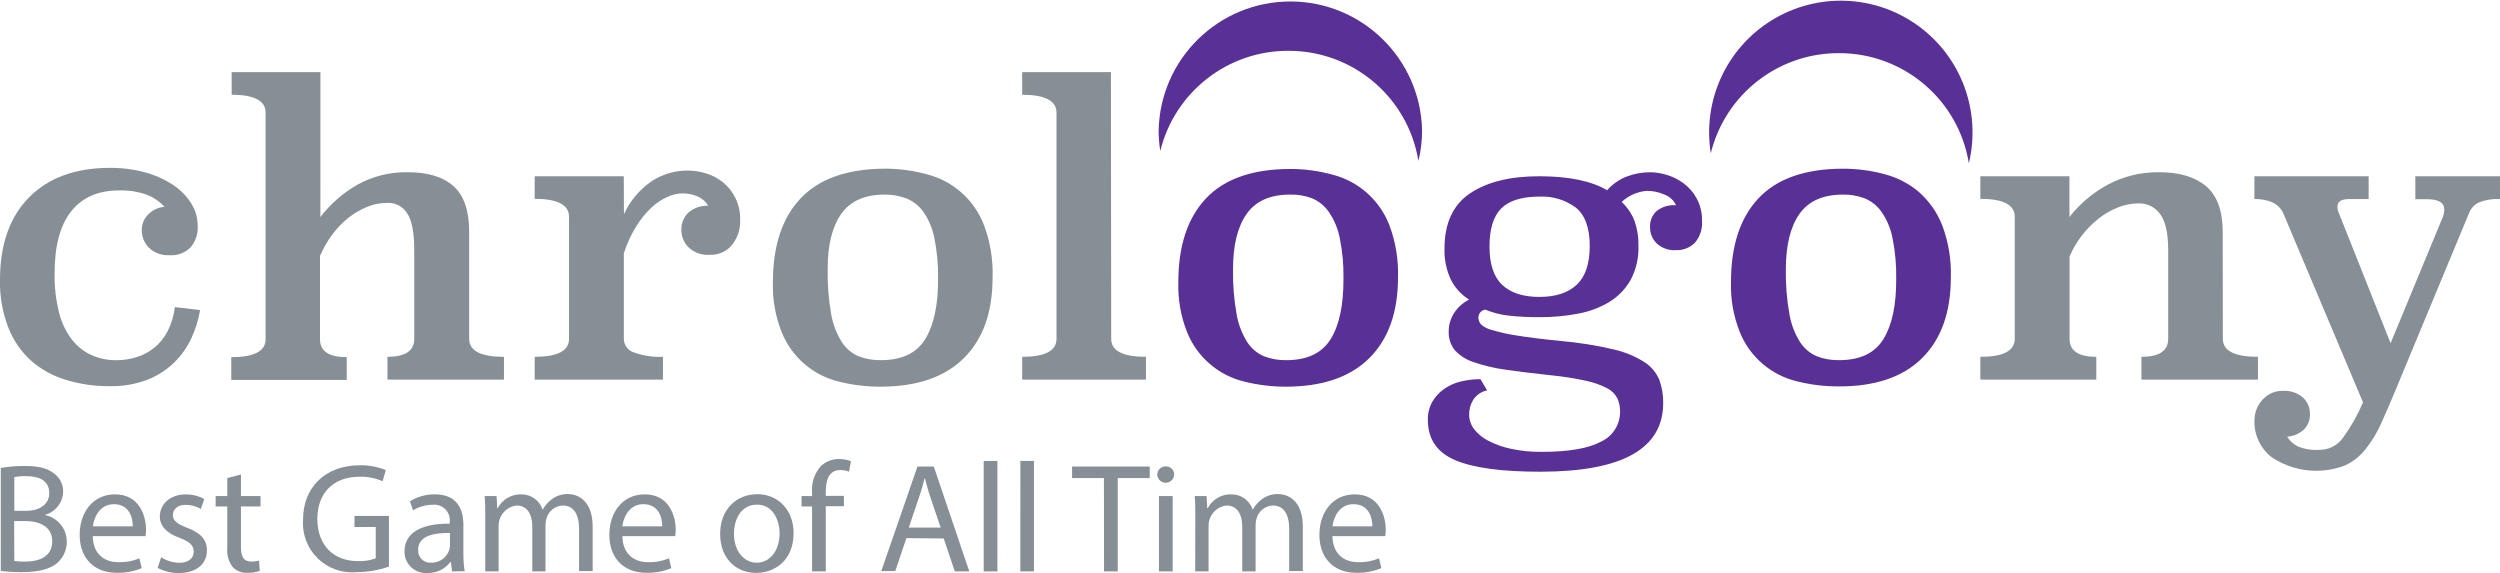
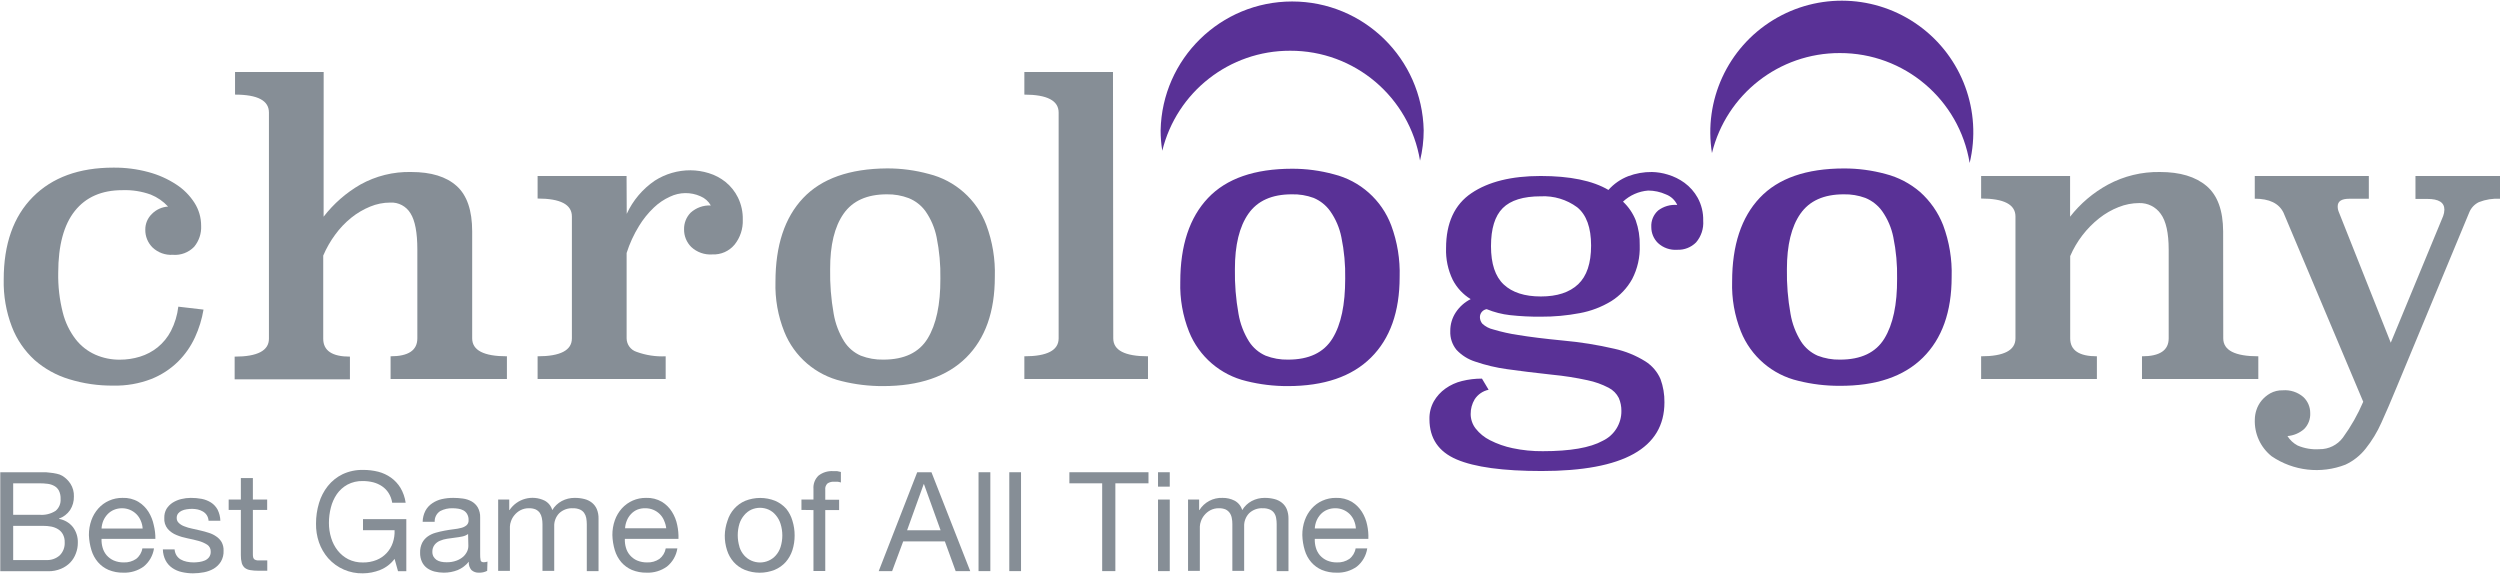
- <svg xmlns="http://www.w3.org/2000/svg" id="Layer_1" data-name="Layer 1" viewBox="0 0 450.64 103.27">
+ <svg xmlns="http://www.w3.org/2000/svg" id="Layer_1" data-name="Layer 1" viewBox="0 0 451.31 103.5">
  <defs>
    <style>.cls-1{fill:#868e96;}.cls-2{fill:#593196;}</style>
  </defs>
-   <path class="cls-1" d="M36.69,55.89a19.82,19.82,0,0,1-1.54,5,15,15,0,0,1-3.06,4.39,14.58,14.58,0,0,1-4.83,3.14,17.92,17.92,0,0,1-6.84,1.19,26.1,26.1,0,0,1-8-1.16A16.87,16.87,0,0,1,6.2,65,15.79,15.79,0,0,1,2.1,59,22.45,22.45,0,0,1,.62,50.46q0-9.6,5.26-14.9t14.54-5.3a23.35,23.35,0,0,1,6.34.81,17.24,17.24,0,0,1,5,2.23,11,11,0,0,1,3.31,3.33,7.66,7.66,0,0,1,1.19,4.14A5.52,5.52,0,0,1,35,44.55,4.81,4.81,0,0,1,31.15,46a4.87,4.87,0,0,1-3.67-1.33,4.42,4.42,0,0,1-1.3-3.21,3.88,3.88,0,0,1,1.19-2.84,4.49,4.49,0,0,1,2.92-1.33,8.63,8.63,0,0,0-3.12-2.16,13.58,13.58,0,0,0-5.13-.8q-5.59,0-8.58,3.75t-3,11.16a27.17,27.17,0,0,0,.82,7.16,13.11,13.11,0,0,0,2.34,4.86,9.25,9.25,0,0,0,3.55,2.77,10.69,10.69,0,0,0,4.42.9,12.26,12.26,0,0,0,3.62-.54,9.56,9.56,0,0,0,3.2-1.69,9.39,9.39,0,0,0,2.4-2.95,12.9,12.9,0,0,0,1.33-4.39Z" transform="translate(-0.62 0)" />
-   <path class="cls-1" d="M58.37,39.12A22.65,22.65,0,0,1,65,33.32a18,18,0,0,1,9.18-2.27q5.4,0,8.2,2.52c1.88,1.68,2.81,4.42,2.81,8.21v19.3q0,3.24,6.27,3.24v4.1h-21v-4.1q4.83,0,4.83-3.24V45c0-3-.41-5.18-1.23-6.48a4,4,0,0,0-3.67-1.95,9.49,9.49,0,0,0-3.63.73,13.77,13.77,0,0,0-3.39,2,16,16,0,0,0-2.91,3.06,18.65,18.65,0,0,0-2.16,3.78v15c0,2.16,1.6,3.24,4.82,3.24v4.1H42.31v-4.1q6.19,0,6.19-3.24V20.32c0-2.15-2-3.24-6.12-3.24V13h16Z" transform="translate(-0.62 0)" />
-   <path class="cls-1" d="M113.09,38.61a14.64,14.64,0,0,1,5.07-6,11.9,11.9,0,0,1,6.45-1.87,11.33,11.33,0,0,1,3.27.51,9,9,0,0,1,3.06,1.61,8.38,8.38,0,0,1,2.23,2.8,8.67,8.67,0,0,1,.87,4,6.78,6.78,0,0,1-1.48,4.5,4.91,4.91,0,0,1-4,1.77,5.07,5.07,0,0,1-3.82-1.34,4.42,4.42,0,0,1-1.3-3.2,4.16,4.16,0,0,1,1.19-3,5.08,5.08,0,0,1,3.64-1.3,3.83,3.83,0,0,0-1.87-1.66,6.53,6.53,0,0,0-5.51.08A10.36,10.36,0,0,0,118,37.46a16.15,16.15,0,0,0-2.7,3.35,21.9,21.9,0,0,0-2.23,4.86V61.08a2.58,2.58,0,0,0,1.8,2.44,13.46,13.46,0,0,0,5.25.8v4.1H97v-4.1q6.19,0,6.19-3.24v-22q0-3.24-6.19-3.24V31.77h16.06Z" transform="translate(-0.62 0)" />
-   <path class="cls-1" d="M179.54,50q0,9.42-5.18,14.56t-15.05,5.14a30.41,30.41,0,0,1-7.42-.9,14.81,14.81,0,0,1-10.36-8.92,22.43,22.43,0,0,1-1.59-9q0-9.85,5-15.13T160.1,30.4a28.33,28.33,0,0,1,7.52,1A14.94,14.94,0,0,1,178,40.61,24.57,24.57,0,0,1,179.54,50ZM160.06,35.08q-5.37,0-7.82,3.5t-2.43,10a41.7,41.7,0,0,0,.64,8.07,13.9,13.9,0,0,0,1.9,5,6.83,6.83,0,0,0,3,2.56,10.7,10.7,0,0,0,4.06.71q5.67,0,8-3.81t2.3-10.8a34.41,34.41,0,0,0-.68-7.49,12.55,12.55,0,0,0-2-4.68A6.94,6.94,0,0,0,164,35.77,10.59,10.59,0,0,0,160.06,35.08Z" transform="translate(-0.62 0)" />
-   <path class="cls-1" d="M200.92,61.08q0,3.24,6.27,3.24v4.1H184.87v-4.1q6.19,0,6.19-3.24V20.32c0-2.15-2.06-3.24-6.19-3.24V13h16Z" transform="translate(-0.62 0)" />
-   <path class="cls-2" d="M252.62,50q0,9.42-5.18,14.56t-15.05,5.14a30.41,30.41,0,0,1-7.42-.9,14.85,14.85,0,0,1-10.37-8.92,22.62,22.62,0,0,1-1.58-9q0-9.85,5-15.13t15.19-5.29a28.33,28.33,0,0,1,7.52,1,14.94,14.94,0,0,1,10.37,9.23A24.57,24.57,0,0,1,252.62,50ZM233.14,35.08q-5.37,0-7.82,3.5t-2.44,10a41.6,41.6,0,0,0,.65,8.07,13.71,13.71,0,0,0,1.9,5,6.83,6.83,0,0,0,3,2.56,10.66,10.66,0,0,0,4.06.71c3.77,0,6.43-1.27,8-3.81s2.3-6.14,2.3-10.8a33.72,33.72,0,0,0-.69-7.49,12.38,12.38,0,0,0-2-4.68,7,7,0,0,0-3-2.41A10.59,10.59,0,0,0,233.14,35.08Z" transform="translate(-0.62 0)" />
-   <path class="cls-2" d="M268.68,70.36a4,4,0,0,0-2.52,1.73,5.1,5.1,0,0,0-.72,2.67,4.3,4.3,0,0,0,.89,2.59,7.6,7.6,0,0,0,2.6,2.12,16.19,16.19,0,0,0,4.1,1.44,25,25,0,0,0,5.44.54q7.41,0,10.8-1.87a5.89,5.89,0,0,0,3.38-5.4,5.72,5.72,0,0,0-.47-2.34A4.19,4.19,0,0,0,290.35,70a14.69,14.69,0,0,0-3.82-1.36,54.17,54.17,0,0,0-6.41-1q-4.68-.51-8.13-1a30.48,30.48,0,0,1-5.73-1.36,7.88,7.88,0,0,1-3.38-2.13,5,5,0,0,1-1.12-3.38,6,6,0,0,1,1-3.39A7,7,0,0,1,265.44,54a8.85,8.85,0,0,1-3.24-3.49A12.14,12.14,0,0,1,261,44.8c0-4.55,1.53-7.87,4.58-9.93s7.21-3.1,12.49-3.1,9.4.84,12.24,2.52a9.25,9.25,0,0,1,3.56-2.48,11.8,11.8,0,0,1,4.29-.76,10.38,10.38,0,0,1,2.88.47,9.89,9.89,0,0,1,3,1.48,8.37,8.37,0,0,1,2.38,2.7,8.18,8.18,0,0,1,1,4.14,5.43,5.43,0,0,1-1.29,3.92,4.53,4.53,0,0,1-3.39,1.33,4.62,4.62,0,0,1-3.49-1.22A4,4,0,0,1,298.05,41a3.72,3.72,0,0,1,1.23-3A5,5,0,0,1,302.73,37a3.66,3.66,0,0,0-2.05-1.91,7.78,7.78,0,0,0-3.2-.69,7.5,7.5,0,0,0-4.54,2,9.38,9.38,0,0,1,2.3,3.38,12.68,12.68,0,0,1,.72,4.54,12.28,12.28,0,0,1-1.36,6.05,11,11,0,0,1-3.79,4,16.77,16.77,0,0,1-5.68,2.16,36.42,36.42,0,0,1-7,.64,47.08,47.08,0,0,1-5.58-.28,15.62,15.62,0,0,1-4.22-1.08,1.45,1.45,0,0,0-1.22,1.44,1.88,1.88,0,0,0,.43,1.18,4.33,4.33,0,0,0,2,1.05,31.94,31.94,0,0,0,4.5,1c2,.33,4.69.67,8.1,1a67.28,67.28,0,0,1,9.25,1.48,17.85,17.85,0,0,1,5.58,2.27,7.12,7.12,0,0,1,2.74,3.2,11.72,11.72,0,0,1,.71,4.21q0,12.39-22.17,12.39-10.44,0-15.34-2.09T258,75.69a6.32,6.32,0,0,1,.79-3.24,7.29,7.29,0,0,1,2.09-2.3,8.61,8.61,0,0,1,3-1.37,14.67,14.67,0,0,1,3.6-.43Zm9.43-34.92q-4.75,0-6.88,2.13c-1.42,1.42-2.12,3.71-2.12,6.87s.76,5.48,2.3,6.92,3.77,2.16,6.7,2.16,5.17-.73,6.73-2.2,2.34-3.78,2.34-7-.84-5.56-2.52-6.91A10.2,10.2,0,0,0,278.11,35.44Z" transform="translate(-0.62 0)" />
-   <path class="cls-2" d="M352.27,50q0,9.42-5.19,14.56T332,69.65a30.32,30.32,0,0,1-7.41-.9,14.8,14.8,0,0,1-10.37-8.92,22.44,22.44,0,0,1-1.58-9q0-9.85,5-15.13t15.2-5.29a28.39,28.39,0,0,1,7.52,1,15.49,15.49,0,0,1,6.19,3.23,15.68,15.68,0,0,1,4.18,6A24.57,24.57,0,0,1,352.27,50ZM332.79,35.08c-3.59,0-6.19,1.17-7.82,3.5s-2.44,5.67-2.44,10a41.6,41.6,0,0,0,.65,8.07,13.71,13.71,0,0,0,1.9,5,6.83,6.83,0,0,0,3,2.56,10.61,10.61,0,0,0,4.05.71q5.67,0,8-3.81t2.29-10.8a33.79,33.79,0,0,0-.68-7.49,12.38,12.38,0,0,0-2-4.68,7,7,0,0,0-3.05-2.41A10.63,10.63,0,0,0,332.79,35.08Z" transform="translate(-0.62 0)" />
-   <path class="cls-1" d="M401.3,61.08q0,3.24,6.33,3.24v4.1h-21v-4.1c3.22,0,4.82-1.08,4.82-3.24v-16q0-4.53-1.44-6.48a4.59,4.59,0,0,0-3.88-1.94,10.07,10.07,0,0,0-3.71.72,13.79,13.79,0,0,0-3.49,2,17.55,17.55,0,0,0-5.26,6.85V61.08q0,3.24,4.82,3.24v4.1H357.59v-4.1q6.2,0,6.2-3.24v-22q0-3.24-6.2-3.24V31.77h16.06l0,7.35a22.08,22.08,0,0,1,6.85-5.8,19.12,19.12,0,0,1,9.38-2.27q5.42,0,8.4,2.52t3,8.21Z" transform="translate(-0.62 0)" />
-   <path class="cls-1" d="M451.27,35.88a9,9,0,0,0-3.82.61,3.51,3.51,0,0,0-1.73,1.83l-13.1,31.54q-1.51,3.67-2.77,6.44A21.55,21.55,0,0,1,427,81a10,10,0,0,1-3.64,2.88,14.41,14.41,0,0,1-13.32-1.51A8.09,8.09,0,0,1,407,75.69a5.69,5.69,0,0,1,.28-1.65,5.22,5.22,0,0,1,.94-1.73A5.68,5.68,0,0,1,409.79,71a4.42,4.42,0,0,1,2.24-.54,5.07,5.07,0,0,1,3.74,1.22A3.93,3.93,0,0,1,417,74.54a3.82,3.82,0,0,1-1.11,2.92,5.19,5.19,0,0,1-3,1.26,4.83,4.83,0,0,0,1.84,1.71,8.55,8.55,0,0,0,3.92.66A5.19,5.19,0,0,0,422.9,79a33.16,33.16,0,0,0,3.67-6.47l-14.4-34.15c-.82-1.67-2.54-2.51-5.18-2.51V31.77h20.59v4.11h-3.53c-1.39,0-2.09.45-2.09,1.37a2.56,2.56,0,0,0,.22,1.07l9.36,23.55L441,39a3.51,3.51,0,0,0,.22-1.15c0-1.3-1-1.94-3.1-1.94H436V31.77h15.27Z" transform="translate(-0.62 0)" />
-   <path class="cls-2" d="M232.85,9.16A23.68,23.68,0,0,1,256.3,29a23,23,0,0,0,.66-5.47,23.75,23.75,0,0,0-47.49,0,22.38,22.38,0,0,0,.3,3.68A23.7,23.7,0,0,1,232.85,9.16Z" transform="translate(-0.62 0)" />
-   <path class="cls-2" d="M332.07,9.58a23.68,23.68,0,0,1,23.45,19.84A23.74,23.74,0,1,0,309,27.63,23.7,23.7,0,0,1,332.07,9.58Z" transform="translate(-0.62 0)" />
-   <path class="cls-1" d="M.76,84.35A23.06,23.06,0,0,1,5.21,84c2.44,0,4,.42,5.18,1.37A3.94,3.94,0,0,1,12,88.66,4.47,4.47,0,0,1,8.77,92.8v.06a4.86,4.86,0,0,1,3.89,4.73,5.06,5.06,0,0,1-1.6,3.78c-1.31,1.2-3.44,1.76-6.52,1.76a29,29,0,0,1-3.78-.22ZM3.2,92.07H5.41c2.57,0,4.09-1.34,4.09-3.16,0-2.21-1.68-3.08-4.15-3.08A10.61,10.61,0,0,0,3.2,86Zm0,9.05a13.45,13.45,0,0,0,2,.11c2.52,0,4.84-.92,4.84-3.67,0-2.57-2.21-3.64-4.87-3.64h-2Z" transform="translate(-0.62 0)" />
-   <path class="cls-1" d="M17.34,96.64c.05,3.33,2.18,4.7,4.64,4.7a9,9,0,0,0,3.76-.7l.42,1.77a11.05,11.05,0,0,1-4.51.84c-4.17,0-6.67-2.75-6.67-6.83s2.41-7.31,6.36-7.31c4.42,0,5.6,3.89,5.6,6.38,0,.5-.06.9-.08,1.15Zm7.22-1.76c0-1.57-.64-4-3.42-4-2.49,0-3.58,2.3-3.78,4Z" transform="translate(-0.62 0)" />
-   <path class="cls-1" d="M29.66,100.45a6.47,6.47,0,0,0,3.24,1c1.8,0,2.64-.9,2.64-2s-.7-1.82-2.52-2.49c-2.44-.87-3.59-2.21-3.59-3.84,0-2.18,1.77-4,4.68-4a6.75,6.75,0,0,1,3.33.84l-.62,1.79A5.23,5.23,0,0,0,34.05,91c-1.45,0-2.27.83-2.27,1.84s.82,1.63,2.58,2.3c2.35.89,3.56,2.07,3.56,4.09,0,2.38-1.85,4.06-5.07,4.06a7.71,7.71,0,0,1-3.81-.93Z" transform="translate(-0.62 0)" />
-   <path class="cls-1" d="M44.05,85.52v3.9h3.53v1.87H44.05V98.6c0,1.68.47,2.63,1.85,2.63a5.12,5.12,0,0,0,1.42-.17l.12,1.85a6,6,0,0,1-2.19.34,3.42,3.42,0,0,1-2.66-1,5,5,0,0,1-1-3.53V91.29h-2.1V89.42h2.1V86.17Z" transform="translate(-0.62 0)" />
-   <path class="cls-1" d="M70.73,102.13a17.66,17.66,0,0,1-5.79,1,8.86,8.86,0,0,1-9.69-9.52c0-5.63,3.89-9.74,10.22-9.74a11.68,11.68,0,0,1,4.7.87l-.59,2a9.85,9.85,0,0,0-4.17-.81c-4.59,0-7.59,2.86-7.59,7.59s2.89,7.62,7.28,7.62a7.92,7.92,0,0,0,3.25-.51V95H64.52v-2h6.21Z" transform="translate(-0.62 0)" />
-   <path class="cls-1" d="M82.1,103l-.2-1.71h-.08a5.06,5.06,0,0,1-4.15,2,3.86,3.86,0,0,1-4.14-3.89c0-3.27,2.91-5.07,8.15-5v-.28a2.79,2.79,0,0,0-3.08-3.13,6.72,6.72,0,0,0-3.53,1l-.56-1.63A8.38,8.38,0,0,1,79,89.11c4.15,0,5.15,2.83,5.15,5.54v5.07a18.88,18.88,0,0,0,.23,3.25Zm-.37-6.92c-2.68-.06-5.74.42-5.74,3a2.18,2.18,0,0,0,2.33,2.35,3.37,3.37,0,0,0,3.27-2.26,2.48,2.48,0,0,0,.14-.79Z" transform="translate(-0.62 0)" />
-   <path class="cls-1" d="M88.09,93.08c0-1.4,0-2.55-.11-3.66h2.15l.12,2.18h.08a4.68,4.68,0,0,1,4.26-2.49,4,4,0,0,1,3.83,2.71h.06A5.63,5.63,0,0,1,100,90.06a4.61,4.61,0,0,1,3-1c1.79,0,4.45,1.17,4.45,5.88v8H105V95.29c0-2.6-1-4.17-2.94-4.17a3.19,3.19,0,0,0-2.91,2.24,4.17,4.17,0,0,0-.2,1.23V103H96.57V94.85c0-2.16-.95-3.73-2.82-3.73a3.66,3.66,0,0,0-3.25,3.67V103H88.09Z" transform="translate(-0.62 0)" />
-   <path class="cls-1" d="M112.81,96.64c.06,3.33,2.19,4.7,4.65,4.7a8.9,8.9,0,0,0,3.75-.7l.42,1.77a11,11,0,0,1-4.5.84c-4.17,0-6.67-2.75-6.67-6.83s2.41-7.31,6.36-7.31c4.42,0,5.6,3.89,5.6,6.38a8.75,8.75,0,0,1-.09,1.15ZM120,94.88c0-1.57-.64-4-3.42-4-2.49,0-3.58,2.3-3.78,4Z" transform="translate(-0.62 0)" />
-   <path class="cls-1" d="M143.67,96.08c0,5-3.47,7.19-6.75,7.19-3.67,0-6.49-2.68-6.49-7,0-4.53,3-7.19,6.72-7.19S143.67,91.94,143.67,96.08Zm-10.75.14c0,3,1.71,5.21,4.11,5.21s4.12-2.22,4.12-5.27c0-2.29-1.15-5.2-4.06-5.2S132.92,93.64,132.92,96.22Z" transform="translate(-0.62 0)" />
-   <path class="cls-1" d="M147,103V91.29h-1.9V89.42H147v-.65A6.38,6.38,0,0,1,148.6,84a4.68,4.68,0,0,1,3.3-1.26,5.81,5.81,0,0,1,2.1.39l-.33,1.9a3.86,3.86,0,0,0-1.57-.3c-2.1,0-2.63,1.84-2.63,3.92v.73h3.27v1.87h-3.27V103Z" transform="translate(-0.62 0)" />
-   <path class="cls-1" d="M164,97l-2,5.94h-2.52L166,84.09h2.94L175.34,103h-2.61l-2-5.94Zm6.18-1.9-1.84-5.44c-.42-1.23-.7-2.35-1-3.44h-.06c-.28,1.12-.59,2.27-1,3.42l-1.85,5.46Z" transform="translate(-0.62 0)" />
-   <path class="cls-1" d="M177.94,83.09h2.47V103h-2.47Z" transform="translate(-0.62 0)" />
-   <path class="cls-1" d="M184.55,83.09H187V103h-2.46Z" transform="translate(-0.62 0)" />
-   <path class="cls-1" d="M199.61,86.17h-5.74V84.09h14v2.08h-5.77V103h-2.47Z" transform="translate(-0.62 0)" />
-   <path class="cls-1" d="M212.27,85.61a1.53,1.53,0,0,1-3.05,0,1.5,1.5,0,0,1,1.54-1.54A1.46,1.46,0,0,1,212.27,85.61ZM209.53,103V89.42H212V103Z" transform="translate(-0.62 0)" />
-   <path class="cls-1" d="M216.08,93.08c0-1.4,0-2.55-.11-3.66h2.15l.11,2.18h.09a4.65,4.65,0,0,1,4.25-2.49,4,4,0,0,1,3.84,2.71h.06A5.63,5.63,0,0,1,228,90.06a4.6,4.6,0,0,1,3-1c1.8,0,4.46,1.17,4.46,5.88v8H233V95.29c0-2.6-1-4.17-2.94-4.17a3.19,3.19,0,0,0-2.91,2.24,3.87,3.87,0,0,0-.2,1.23V103h-2.41V94.85c0-2.16-.95-3.73-2.83-3.73a3.66,3.66,0,0,0-3.24,3.67V103h-2.41Z" transform="translate(-0.62 0)" />
-   <path class="cls-1" d="M240.8,96.64c.06,3.33,2.19,4.7,4.65,4.7a8.93,8.93,0,0,0,3.75-.7l.42,1.77a11,11,0,0,1-4.51.84c-4.17,0-6.66-2.75-6.66-6.83s2.41-7.31,6.36-7.31c4.42,0,5.6,3.89,5.6,6.38a8.75,8.75,0,0,1-.09,1.15ZM248,94.88c0-1.57-.65-4-3.42-4-2.49,0-3.58,2.3-3.78,4Z" transform="translate(-0.62 0)" />
+   <path class="cls-1" d="M36.69,55.89a19.82,19.82,0,0,1-1.54,5,15,15,0,0,1-3.06,4.39,14.58,14.58,0,0,1-4.83,3.14,17.92,17.92,0,0,1-6.84,1.19,26.1,26.1,0,0,1-8-1.16A16.87,16.87,0,0,1,6.2,65,15.79,15.79,0,0,1,2.1,59,22.45,22.45,0,0,1,.62,50.46q0-9.6,5.26-14.9t14.54-5.3a23.35,23.35,0,0,1,6.34.81,17.24,17.24,0,0,1,5,2.23,11,11,0,0,1,3.31,3.33,7.66,7.66,0,0,1,1.19,4.14A5.52,5.52,0,0,1,35,44.55,4.81,4.81,0,0,1,31.15,46a4.87,4.87,0,0,1-3.67-1.33,4.42,4.42,0,0,1-1.3-3.21,3.88,3.88,0,0,1,1.19-2.84,4.49,4.49,0,0,1,2.92-1.33,8.63,8.63,0,0,0-3.12-2.16,13.58,13.58,0,0,0-5.13-.8q-5.59,0-8.58,3.75t-3,11.16a27.17,27.17,0,0,0,.82,7.16,13.11,13.11,0,0,0,2.34,4.86,9.25,9.25,0,0,0,3.55,2.77,10.69,10.69,0,0,0,4.42.9,12.26,12.26,0,0,0,3.62-.54,9.56,9.56,0,0,0,3.2-1.69,9.39,9.39,0,0,0,2.4-2.95,12.9,12.9,0,0,0,1.33-4.39Z" transform="translate(0.05 0)" />
+   <path class="cls-1" d="M58.37,39.12A22.65,22.65,0,0,1,65,33.32a18,18,0,0,1,9.18-2.27q5.4,0,8.2,2.52c1.88,1.68,2.81,4.42,2.81,8.21v19.3q0,3.24,6.27,3.24v4.1h-21v-4.1q4.83,0,4.83-3.24V45c0-3-.41-5.18-1.23-6.48a4,4,0,0,0-3.67-1.95,9.49,9.49,0,0,0-3.63.73,13.77,13.77,0,0,0-3.39,2,16,16,0,0,0-2.91,3.06,18.65,18.65,0,0,0-2.16,3.78v15c0,2.16,1.6,3.24,4.82,3.24v4.1H42.31v-4.1q6.19,0,6.19-3.24V20.32c0-2.15-2-3.24-6.12-3.24V13h16Z" transform="translate(0.05 0)" />
+   <path class="cls-1" d="M113.09,38.61a14.64,14.64,0,0,1,5.07-6,11.9,11.9,0,0,1,6.45-1.87,11.33,11.33,0,0,1,3.27.51,9,9,0,0,1,3.06,1.61,8.38,8.38,0,0,1,2.23,2.8,8.67,8.67,0,0,1,.87,4,6.78,6.78,0,0,1-1.48,4.5,4.91,4.91,0,0,1-4,1.77,5.07,5.07,0,0,1-3.82-1.34,4.42,4.42,0,0,1-1.3-3.2,4.16,4.16,0,0,1,1.19-3,5.08,5.08,0,0,1,3.64-1.3,3.83,3.83,0,0,0-1.87-1.66,6.53,6.53,0,0,0-5.51.08A10.36,10.36,0,0,0,118,37.46a16.15,16.15,0,0,0-2.7,3.35,21.9,21.9,0,0,0-2.23,4.86V61.08a2.58,2.58,0,0,0,1.8,2.44,13.46,13.46,0,0,0,5.25.8v4.1H97v-4.1q6.19,0,6.19-3.24v-22q0-3.24-6.19-3.24V31.77h16.06Z" transform="translate(0.05 0)" />
+   <path class="cls-1" d="M179.54,50q0,9.42-5.18,14.56t-15.05,5.14a30.41,30.41,0,0,1-7.42-.9,14.81,14.81,0,0,1-10.36-8.92,22.43,22.43,0,0,1-1.59-9q0-9.85,5-15.13T160.1,30.4a28.33,28.33,0,0,1,7.52,1A14.94,14.94,0,0,1,178,40.61,24.57,24.57,0,0,1,179.54,50ZM160.06,35.08q-5.37,0-7.82,3.5t-2.43,10a41.7,41.7,0,0,0,.64,8.07,13.9,13.9,0,0,0,1.9,5,6.83,6.83,0,0,0,3,2.56,10.7,10.7,0,0,0,4.06.71q5.67,0,8-3.81t2.3-10.8a34.41,34.41,0,0,0-.68-7.49,12.55,12.55,0,0,0-2-4.68A6.94,6.94,0,0,0,164,35.77,10.59,10.59,0,0,0,160.06,35.08Z" transform="translate(0.05 0)" />
+   <path class="cls-1" d="M200.92,61.08q0,3.24,6.27,3.24v4.1H184.87v-4.1q6.19,0,6.19-3.24V20.32c0-2.15-2.06-3.24-6.19-3.24V13h16Z" transform="translate(0.05 0)" />
+   <path class="cls-2" d="M252.62,50q0,9.42-5.18,14.56t-15.05,5.14a30.41,30.41,0,0,1-7.42-.9,14.85,14.85,0,0,1-10.37-8.92,22.62,22.62,0,0,1-1.58-9q0-9.85,5-15.13t15.19-5.29a28.33,28.33,0,0,1,7.52,1,14.94,14.94,0,0,1,10.37,9.23A24.57,24.57,0,0,1,252.62,50ZM233.14,35.08q-5.37,0-7.82,3.5t-2.44,10a41.6,41.6,0,0,0,.65,8.07,13.71,13.71,0,0,0,1.9,5,6.83,6.83,0,0,0,3,2.56,10.66,10.66,0,0,0,4.06.71c3.77,0,6.43-1.27,8-3.81s2.3-6.14,2.3-10.8a33.72,33.72,0,0,0-.69-7.49,12.38,12.38,0,0,0-2-4.68,7,7,0,0,0-3-2.41A10.59,10.59,0,0,0,233.14,35.08Z" transform="translate(0.05 0)" />
+   <path class="cls-2" d="M268.68,70.36a4,4,0,0,0-2.52,1.73,5.1,5.1,0,0,0-.72,2.67,4.3,4.3,0,0,0,.89,2.59,7.6,7.6,0,0,0,2.6,2.12,16.19,16.19,0,0,0,4.1,1.44,25,25,0,0,0,5.44.54q7.41,0,10.8-1.87a5.89,5.89,0,0,0,3.38-5.4,5.72,5.72,0,0,0-.47-2.34A4.19,4.19,0,0,0,290.35,70a14.69,14.69,0,0,0-3.82-1.36,54.17,54.17,0,0,0-6.41-1q-4.68-.51-8.13-1a30.48,30.48,0,0,1-5.73-1.36,7.88,7.88,0,0,1-3.38-2.13,5,5,0,0,1-1.12-3.38,6,6,0,0,1,1-3.39A7,7,0,0,1,265.44,54a8.85,8.85,0,0,1-3.24-3.49A12.14,12.14,0,0,1,261,44.8c0-4.55,1.53-7.87,4.58-9.93s7.21-3.1,12.49-3.1,9.4.84,12.24,2.52a9.25,9.25,0,0,1,3.56-2.48,11.8,11.8,0,0,1,4.29-.76,10.38,10.38,0,0,1,2.88.47,9.89,9.89,0,0,1,3,1.48,8.37,8.37,0,0,1,2.38,2.7,8.18,8.18,0,0,1,1,4.14,5.43,5.43,0,0,1-1.29,3.92,4.53,4.53,0,0,1-3.39,1.33,4.62,4.62,0,0,1-3.49-1.22A4,4,0,0,1,298.05,41a3.72,3.72,0,0,1,1.23-3A5,5,0,0,1,302.73,37a3.66,3.66,0,0,0-2.05-1.91,7.78,7.78,0,0,0-3.2-.69,7.5,7.5,0,0,0-4.54,2,9.38,9.38,0,0,1,2.3,3.38,12.68,12.68,0,0,1,.72,4.54,12.28,12.28,0,0,1-1.36,6.05,11,11,0,0,1-3.79,4,16.77,16.77,0,0,1-5.68,2.16,36.42,36.42,0,0,1-7,.64,47.08,47.08,0,0,1-5.58-.28,15.62,15.62,0,0,1-4.22-1.08,1.45,1.45,0,0,0-1.22,1.44,1.88,1.88,0,0,0,.43,1.18,4.33,4.33,0,0,0,2,1.05,31.94,31.94,0,0,0,4.5,1c2,.33,4.69.67,8.1,1a67.28,67.28,0,0,1,9.25,1.48,17.85,17.85,0,0,1,5.58,2.27,7.12,7.12,0,0,1,2.74,3.2,11.72,11.72,0,0,1,.71,4.21q0,12.39-22.17,12.39-10.44,0-15.34-2.09T258,75.69a6.32,6.32,0,0,1,.79-3.24,7.29,7.29,0,0,1,2.09-2.3,8.61,8.61,0,0,1,3-1.37,14.67,14.67,0,0,1,3.6-.43Zm9.43-34.92q-4.75,0-6.88,2.13c-1.42,1.42-2.12,3.71-2.12,6.87s.76,5.48,2.3,6.92,3.77,2.16,6.7,2.16,5.17-.73,6.73-2.2,2.34-3.78,2.34-7-.84-5.56-2.52-6.91A10.2,10.2,0,0,0,278.11,35.44Z" transform="translate(0.05 0)" />
+   <path class="cls-2" d="M352.27,50q0,9.42-5.19,14.56T332,69.65a30.32,30.32,0,0,1-7.41-.9,14.8,14.8,0,0,1-10.37-8.92,22.44,22.44,0,0,1-1.58-9q0-9.85,5-15.13t15.2-5.29a28.39,28.39,0,0,1,7.52,1,15.49,15.49,0,0,1,6.19,3.23,15.68,15.68,0,0,1,4.18,6A24.57,24.57,0,0,1,352.27,50ZM332.79,35.08c-3.59,0-6.19,1.17-7.82,3.5s-2.44,5.67-2.44,10a41.6,41.6,0,0,0,.65,8.07,13.71,13.71,0,0,0,1.9,5,6.83,6.83,0,0,0,3,2.56,10.61,10.61,0,0,0,4.05.71q5.67,0,8-3.81t2.29-10.8a33.79,33.79,0,0,0-.68-7.49,12.38,12.38,0,0,0-2-4.68,7,7,0,0,0-3.05-2.41A10.63,10.63,0,0,0,332.79,35.08Z" transform="translate(0.05 0)" />
+   <path class="cls-1" d="M401.3,61.08q0,3.24,6.33,3.24v4.1h-21v-4.1c3.22,0,4.82-1.08,4.82-3.24v-16q0-4.53-1.44-6.48a4.59,4.59,0,0,0-3.88-1.94,10.07,10.07,0,0,0-3.71.72,13.79,13.79,0,0,0-3.49,2,17.55,17.55,0,0,0-5.26,6.85V61.08q0,3.24,4.82,3.24v4.1H357.59v-4.1q6.2,0,6.2-3.24v-22q0-3.24-6.2-3.24V31.77h16.06l0,7.35a22.08,22.08,0,0,1,6.85-5.8,19.12,19.12,0,0,1,9.38-2.27q5.42,0,8.4,2.52t3,8.21Z" transform="translate(0.05 0)" />
+   <path class="cls-1" d="M451.27,35.88a9,9,0,0,0-3.82.61,3.51,3.51,0,0,0-1.73,1.83l-13.1,31.54q-1.51,3.67-2.77,6.44A21.55,21.55,0,0,1,427,81a10,10,0,0,1-3.64,2.88,14.41,14.41,0,0,1-13.32-1.51A8.09,8.09,0,0,1,407,75.69a5.69,5.69,0,0,1,.28-1.65,5.22,5.22,0,0,1,.94-1.73A5.68,5.68,0,0,1,409.79,71a4.42,4.42,0,0,1,2.24-.54,5.07,5.07,0,0,1,3.74,1.22A3.93,3.93,0,0,1,417,74.54a3.82,3.82,0,0,1-1.11,2.92,5.19,5.19,0,0,1-3,1.26,4.83,4.83,0,0,0,1.84,1.71,8.55,8.55,0,0,0,3.92.66A5.19,5.19,0,0,0,422.9,79a33.16,33.16,0,0,0,3.67-6.47l-14.4-34.15c-.82-1.67-2.54-2.51-5.18-2.51V31.77h20.59v4.11h-3.53c-1.39,0-2.09.45-2.09,1.37a2.56,2.56,0,0,0,.22,1.07l9.36,23.55L441,39a3.51,3.51,0,0,0,.22-1.15c0-1.3-1-1.94-3.1-1.94H436V31.77h15.27Z" transform="translate(0.05 0)" />
+   <path class="cls-2" d="M232.85,9.16A23.68,23.68,0,0,1,256.3,29a23,23,0,0,0,.66-5.47,23.75,23.75,0,0,0-47.49,0,22.38,22.38,0,0,0,.3,3.68A23.7,23.7,0,0,1,232.85,9.16Z" transform="translate(0.05 0)" />
+   <path class="cls-2" d="M332.07,9.58a23.68,23.68,0,0,1,23.45,19.84A23.74,23.74,0,1,0,309,27.63,23.7,23.7,0,0,1,332.07,9.58Z" transform="translate(0.05 0)" />
+   <path class="cls-1" d="M6.43,85.25H7.67c.44,0,.87,0,1.31.08a8.75,8.75,0,0,1,1.21.19,3.1,3.1,0,0,1,1,.37,4.68,4.68,0,0,1,1.49,1.45,4,4,0,0,1,.61,2.28,4.33,4.33,0,0,1-.69,2.46,4.06,4.06,0,0,1-2,1.54v.05a4.11,4.11,0,0,1,2.53,1.5A4.49,4.49,0,0,1,14,98a5.2,5.2,0,0,1-.35,1.9,4.68,4.68,0,0,1-1,1.63,5,5,0,0,1-1.69,1.15,5.75,5.75,0,0,1-2.34.44H0V85.25Zm.65,7.68A4.63,4.63,0,0,0,10,92.21a2.56,2.56,0,0,0,.89-2.13,3.11,3.11,0,0,0-.3-1.5,2.12,2.12,0,0,0-.83-.85,3.25,3.25,0,0,0-1.21-.39,11.33,11.33,0,0,0-1.46-.09H2.33v5.68Zm1.2,8.17a3.39,3.39,0,0,0,2.46-.85,3.1,3.1,0,0,0,.89-2.35,2.88,2.88,0,0,0-.33-1.45,2.43,2.43,0,0,0-.86-.91,3.69,3.69,0,0,0-1.24-.48,7.59,7.59,0,0,0-1.45-.13H2.33v6.17Z" transform="translate(0.05 0)" />
+   <path class="cls-1" d="M25.88,102.28a5.91,5.91,0,0,1-3.65,1.1,6.69,6.69,0,0,1-2.69-.5,5.29,5.29,0,0,1-1.91-1.4,6,6,0,0,1-1.17-2.15A10.68,10.68,0,0,1,16,96.6a7.8,7.8,0,0,1,.45-2.7,6.42,6.42,0,0,1,1.26-2.12,5.61,5.61,0,0,1,1.93-1.4,5.74,5.74,0,0,1,2.43-.5,5.23,5.23,0,0,1,2.86.71,5.65,5.65,0,0,1,1.83,1.81,7.35,7.35,0,0,1,.95,2.4A9.75,9.75,0,0,1,28,97.28H18.28a5,5,0,0,0,.2,1.61,3.66,3.66,0,0,0,.72,1.35,3.74,3.74,0,0,0,1.28.94,4.41,4.41,0,0,0,1.82.35,3.69,3.69,0,0,0,2.22-.63A3,3,0,0,0,25.65,99h2.1A5.2,5.2,0,0,1,25.88,102.28ZM25.36,94a3.61,3.61,0,0,0-.77-1.17A3.67,3.67,0,0,0,22,91.75a3.74,3.74,0,0,0-1.49.29,3.38,3.38,0,0,0-1.14.79A4,4,0,0,0,18.6,94a4.4,4.4,0,0,0-.32,1.41H25.7A4,4,0,0,0,25.36,94Z" transform="translate(0.05 0)" />
+   <path class="cls-1" d="M31.78,100.21a2.24,2.24,0,0,0,.78.78,3.63,3.63,0,0,0,1.1.41,5.88,5.88,0,0,0,1.27.13,7.9,7.9,0,0,0,1-.08,4.05,4.05,0,0,0,1-.27,1.93,1.93,0,0,0,.76-.59,1.58,1.58,0,0,0,.3-1,1.43,1.43,0,0,0-.62-1.25,5.58,5.58,0,0,0-1.57-.69c-.62-.17-1.3-.33-2-.47a10.14,10.14,0,0,1-2-.6,4.1,4.1,0,0,1-1.56-1.09,2.79,2.79,0,0,1-.63-2A3.08,3.08,0,0,1,30,91.88a3.59,3.59,0,0,1,1.12-1.14,5.24,5.24,0,0,1,1.55-.65,7.29,7.29,0,0,1,1.72-.21,10.54,10.54,0,0,1,2,.18,5,5,0,0,1,1.64.65A3.53,3.53,0,0,1,39.23,92a4.83,4.83,0,0,1,.5,2H37.6a2.13,2.13,0,0,0-.32-1,2.1,2.1,0,0,0-.7-.66,3.35,3.35,0,0,0-.94-.37,5.17,5.17,0,0,0-1-.11,6.32,6.32,0,0,0-1,.08,3.08,3.08,0,0,0-.89.26,1.8,1.8,0,0,0-.65.5,1.3,1.3,0,0,0-.25.81,1.18,1.18,0,0,0,.39.91,2.85,2.85,0,0,0,1,.6,7.69,7.69,0,0,0,1.35.4l1.5.34c.53.12,1.05.26,1.56.43a4.72,4.72,0,0,1,1.35.66,3.16,3.16,0,0,1,.95,1,3,3,0,0,1,.36,1.55,3.57,3.57,0,0,1-.49,2,3.89,3.89,0,0,1-1.27,1.25,5.65,5.65,0,0,1-1.78.66,10.84,10.84,0,0,1-2,.19,9.13,9.13,0,0,1-2-.23,4.85,4.85,0,0,1-1.72-.74,3.73,3.73,0,0,1-1.2-1.35,4.57,4.57,0,0,1-.5-2h2.12A2.4,2.4,0,0,0,31.78,100.21Z" transform="translate(0.05 0)" />
+   <path class="cls-1" d="M48.18,90.18v1.87H45.6v8a2.41,2.41,0,0,0,.06.6.73.73,0,0,0,.24.35,1.18,1.18,0,0,0,.49.16c.21,0,.48,0,.81,0h1v1.87H46.55a8.07,8.07,0,0,1-1.41-.11,2.13,2.13,0,0,1-1-.41,1.84,1.84,0,0,1-.54-.85,5.18,5.18,0,0,1-.17-1.45V92.05h-2.2V90.18h2.2V86.3H45.6v3.88Z" transform="translate(0.05 0)" />
+   <path class="cls-1" d="M68.58,102.89a8.46,8.46,0,0,1-3.13.61,8.14,8.14,0,0,1-6.25-2.72,8.71,8.71,0,0,1-1.67-2.88A9.87,9.87,0,0,1,57,94.53a12.68,12.68,0,0,1,.54-3.72,9.12,9.12,0,0,1,1.6-3.08,7.77,7.77,0,0,1,2.65-2.12,8.34,8.34,0,0,1,3.71-.78,11,11,0,0,1,2.74.33,6.94,6.94,0,0,1,2.3,1.07,6.35,6.35,0,0,1,1.7,1.83,7.31,7.31,0,0,1,.94,2.69H70.75A4.51,4.51,0,0,0,70.1,89a4.1,4.1,0,0,0-1.17-1.21,5.24,5.24,0,0,0-1.59-.72,7.65,7.65,0,0,0-1.89-.23,5.59,5.59,0,0,0-2.79.65,5.68,5.68,0,0,0-1.9,1.71,7.49,7.49,0,0,0-1.08,2.42,10.89,10.89,0,0,0-.35,2.79,8.94,8.94,0,0,0,.4,2.69,6.88,6.88,0,0,0,1.17,2.27,5.84,5.84,0,0,0,1.91,1.58,5.71,5.71,0,0,0,2.64.59,6.38,6.38,0,0,0,2.48-.45A5.1,5.1,0,0,0,70.85,98a6.15,6.15,0,0,0,.33-2.29h-5.7v-2H73.3v9.4H71.8l-.62-2.22A6,6,0,0,1,68.58,102.89Z" transform="translate(0.05 0)" />
+   <path class="cls-1" d="M87.9,103.05a3,3,0,0,1-1.52.33,1.85,1.85,0,0,1-1.32-.47,2,2,0,0,1-.48-1.51,5.09,5.09,0,0,1-2,1.51,6.71,6.71,0,0,1-2.51.47,7,7,0,0,1-1.67-.2,4.06,4.06,0,0,1-1.36-.63,2.93,2.93,0,0,1-.91-1.11,3.67,3.67,0,0,1-.34-1.66,3.76,3.76,0,0,1,.38-1.8,3.3,3.3,0,0,1,1-1.14,4.63,4.63,0,0,1,1.4-.66c.53-.15,1.07-.28,1.62-.38s1.13-.2,1.66-.26a9.42,9.42,0,0,0,1.39-.25,2.36,2.36,0,0,0,.95-.48,1.15,1.15,0,0,0,.35-.91,2.06,2.06,0,0,0-.27-1.12,1.74,1.74,0,0,0-.67-.65,2.75,2.75,0,0,0-.93-.3,7,7,0,0,0-1-.08,4.51,4.51,0,0,0-2.25.51,2.19,2.19,0,0,0-1,1.94H76.25a4.52,4.52,0,0,1,.5-2A3.78,3.78,0,0,1,78,90.84a5.07,5.07,0,0,1,1.71-.74,9.13,9.13,0,0,1,2.07-.22,12.47,12.47,0,0,1,1.73.12,4.46,4.46,0,0,1,1.57.51,3,3,0,0,1,1.12,1.09,3.48,3.48,0,0,1,.43,1.82v6.63a5.66,5.66,0,0,0,.08,1.1c.06.24.26.35.59.35a2.2,2.2,0,0,0,.65-.12ZM84.45,96.4a2.66,2.66,0,0,1-1,.44c-.43.09-.89.17-1.36.22l-1.44.2a5.36,5.36,0,0,0-1.3.37,2.37,2.37,0,0,0-.94.71A2,2,0,0,0,78,99.6a1.75,1.75,0,0,0,.21.89,2,2,0,0,0,.55.59,2.43,2.43,0,0,0,.79.32,4.19,4.19,0,0,0,1,.1,4.85,4.85,0,0,0,1.8-.29,3.84,3.84,0,0,0,1.23-.72,3,3,0,0,0,.7-.95,2.37,2.37,0,0,0,.22-1Z" transform="translate(0.05 0)" />
+   <path class="cls-1" d="M91.88,90.18v1.9h.05a5,5,0,0,1,6.35-1.7,2.8,2.8,0,0,1,1.37,1.7,4.46,4.46,0,0,1,1.71-1.63,4.88,4.88,0,0,1,2.34-.57,6.8,6.8,0,0,1,1.76.21,3.55,3.55,0,0,1,1.35.66,3,3,0,0,1,.88,1.16,4.26,4.26,0,0,1,.31,1.72v9.47h-2.12V94.63a6.69,6.69,0,0,0-.1-1.13,2.4,2.4,0,0,0-.38-.91,1.86,1.86,0,0,0-.76-.61,3.05,3.05,0,0,0-1.26-.23,3.36,3.36,0,0,0-2.48.9,3.24,3.24,0,0,0-.9,2.4v8H97.88V94.63a5.14,5.14,0,0,0-.12-1.15,2.45,2.45,0,0,0-.38-.92,2,2,0,0,0-.74-.6,2.92,2.92,0,0,0-1.19-.21,3.17,3.17,0,0,0-1.59.38,3.53,3.53,0,0,0-1.07.9,3.43,3.43,0,0,0-.6,1.08,3,3,0,0,0-.19.94v8H89.88V90.18Z" transform="translate(0.05 0)" />
+   <path class="cls-1" d="M120.35,102.28a5.89,5.89,0,0,1-3.65,1.1,6.73,6.73,0,0,1-2.69-.5,5.38,5.38,0,0,1-1.91-1.4,6,6,0,0,1-1.16-2.15,10.26,10.26,0,0,1-.44-2.73,7.8,7.8,0,0,1,.45-2.7,6.42,6.42,0,0,1,1.26-2.12,5.77,5.77,0,0,1,4.37-1.9,5.25,5.25,0,0,1,2.86.71,5.53,5.53,0,0,1,1.82,1.81,7.14,7.14,0,0,1,.95,2.4,10.25,10.25,0,0,1,.22,2.48h-9.68a5,5,0,0,0,.2,1.61,3.54,3.54,0,0,0,.73,1.35,3.6,3.6,0,0,0,1.27.94,4.49,4.49,0,0,0,1.83.35,3.66,3.66,0,0,0,2.21-.63,3.06,3.06,0,0,0,1.14-1.9h2.1A5.21,5.21,0,0,1,120.35,102.28Zm-.51-8.3a3.63,3.63,0,0,0-.78-1.17,3.67,3.67,0,0,0-2.61-1.06A3.74,3.74,0,0,0,115,92a3.25,3.25,0,0,0-1.13.79,3.62,3.62,0,0,0-.75,1.16,4.16,4.16,0,0,0-.33,1.41h7.43A4.54,4.54,0,0,0,119.84,94Z" transform="translate(0.05 0)" />
+   <path class="cls-1" d="M131.28,94a5.81,5.81,0,0,1,1.2-2.15,5.62,5.62,0,0,1,2-1.44,7.3,7.3,0,0,1,5.41,0,5.71,5.71,0,0,1,2,1.44A6.11,6.11,0,0,1,143,94a8.77,8.77,0,0,1,.4,2.66,8.66,8.66,0,0,1-.4,2.65,6.15,6.15,0,0,1-1.2,2.14,5.54,5.54,0,0,1-2,1.42,7.3,7.3,0,0,1-5.41,0,5.45,5.45,0,0,1-2-1.42,5.85,5.85,0,0,1-1.2-2.14,8.36,8.36,0,0,1-.4-2.65A8.47,8.47,0,0,1,131.28,94Zm2.16,4.75a4.23,4.23,0,0,0,.86,1.52,3.7,3.7,0,0,0,1.29.94,3.85,3.85,0,0,0,3.12,0,3.7,3.7,0,0,0,1.29-.94,4.23,4.23,0,0,0,.86-1.52,7,7,0,0,0,0-4.18A4.45,4.45,0,0,0,140,93a3.61,3.61,0,0,0-1.29-1,3.85,3.85,0,0,0-3.12,0,3.61,3.61,0,0,0-1.29,1,4.45,4.45,0,0,0-.86,1.53,7.2,7.2,0,0,0,0,4.18Z" transform="translate(0.05 0)" />
+   <path class="cls-1" d="M144.63,92.05V90.18h2.17V88.25a3,3,0,0,1,.91-2.39,3.91,3.91,0,0,1,2.67-.81,6,6,0,0,1,.68,0,5.14,5.14,0,0,1,.69.15V87.1a3.31,3.31,0,0,0-.6-.14l-.6,0a2,2,0,0,0-1.2.3,1.33,1.33,0,0,0-.42,1.15v1.8h2.5v1.87h-2.5v11H146.8v-11Z" transform="translate(0.05 0)" />
+   <path class="cls-1" d="M168.1,85.25l7,17.85h-2.63l-1.95-5.37H163l-2,5.37h-2.42l6.95-17.85Zm1.65,10.48-3-8.33h-.05l-3,8.33Z" transform="translate(0.05 0)" />
+   <path class="cls-1" d="M178.73,85.25V103.1H176.6V85.25Z" transform="translate(0.05 0)" />
+   <path class="cls-1" d="M184.27,85.25V103.1h-2.12V85.25Z" transform="translate(0.05 0)" />
+   <path class="cls-1" d="M193,87.25v-2h14.28v2H201.3V103.1h-2.38V87.25Z" transform="translate(0.05 0)" />
+   <path class="cls-1" d="M209,87.85v-2.6h2.12v2.6Zm2.12,2.33V103.1H209V90.18Z" transform="translate(0.05 0)" />
+   <path class="cls-1" d="M216.42,90.18v1.9h.05a4.7,4.7,0,0,1,4.18-2.2,4.59,4.59,0,0,1,2.17.5,2.81,2.81,0,0,1,1.38,1.7,4.46,4.46,0,0,1,1.71-1.63,4.88,4.88,0,0,1,2.34-.57,6.8,6.8,0,0,1,1.76.21,3.55,3.55,0,0,1,1.35.66,3,3,0,0,1,.88,1.16,4.44,4.44,0,0,1,.31,1.72v9.47h-2.13V94.63a5.8,5.8,0,0,0-.1-1.13,2.24,2.24,0,0,0-.37-.91,1.86,1.86,0,0,0-.76-.61,3.07,3.07,0,0,0-1.27-.23,3.33,3.33,0,0,0-2.47.9,3.24,3.24,0,0,0-.9,2.4v8h-2.13V94.63a5.16,5.16,0,0,0-.11-1.15,2.31,2.31,0,0,0-.39-.92,2,2,0,0,0-.73-.6,2.92,2.92,0,0,0-1.19-.21,3.17,3.17,0,0,0-1.59.38,3.53,3.53,0,0,0-1.07.9,3.43,3.43,0,0,0-.6,1.08,3,3,0,0,0-.19.94v8h-2.13V90.18Z" transform="translate(0.05 0)" />
+   <path class="cls-1" d="M244.9,102.28a5.91,5.91,0,0,1-3.65,1.1,6.69,6.69,0,0,1-2.69-.5,5.38,5.38,0,0,1-1.91-1.4,5.8,5.8,0,0,1-1.16-2.15,10.26,10.26,0,0,1-.44-2.73,7.8,7.8,0,0,1,.45-2.7,6.42,6.42,0,0,1,1.26-2.12,5.61,5.61,0,0,1,1.93-1.4,5.74,5.74,0,0,1,2.43-.5,5.29,5.29,0,0,1,2.87.71,5.72,5.72,0,0,1,1.82,1.81,7.14,7.14,0,0,1,.95,2.4,9.75,9.75,0,0,1,.21,2.48H237.3a5,5,0,0,0,.2,1.61,3.66,3.66,0,0,0,.72,1.35,3.74,3.74,0,0,0,1.28.94,4.41,4.41,0,0,0,1.82.35,3.69,3.69,0,0,0,2.22-.63,3,3,0,0,0,1.13-1.9h2.1A5.2,5.2,0,0,1,244.9,102.28Zm-.51-8.3a3.8,3.8,0,0,0-.78-1.17A3.67,3.67,0,0,0,241,91.75a3.74,3.74,0,0,0-1.49.29,3.38,3.38,0,0,0-1.14.79,4,4,0,0,0-.75,1.16,4.4,4.4,0,0,0-.32,1.41h7.42A4.27,4.27,0,0,0,244.39,94Z" transform="translate(0.05 0)" />
</svg>
